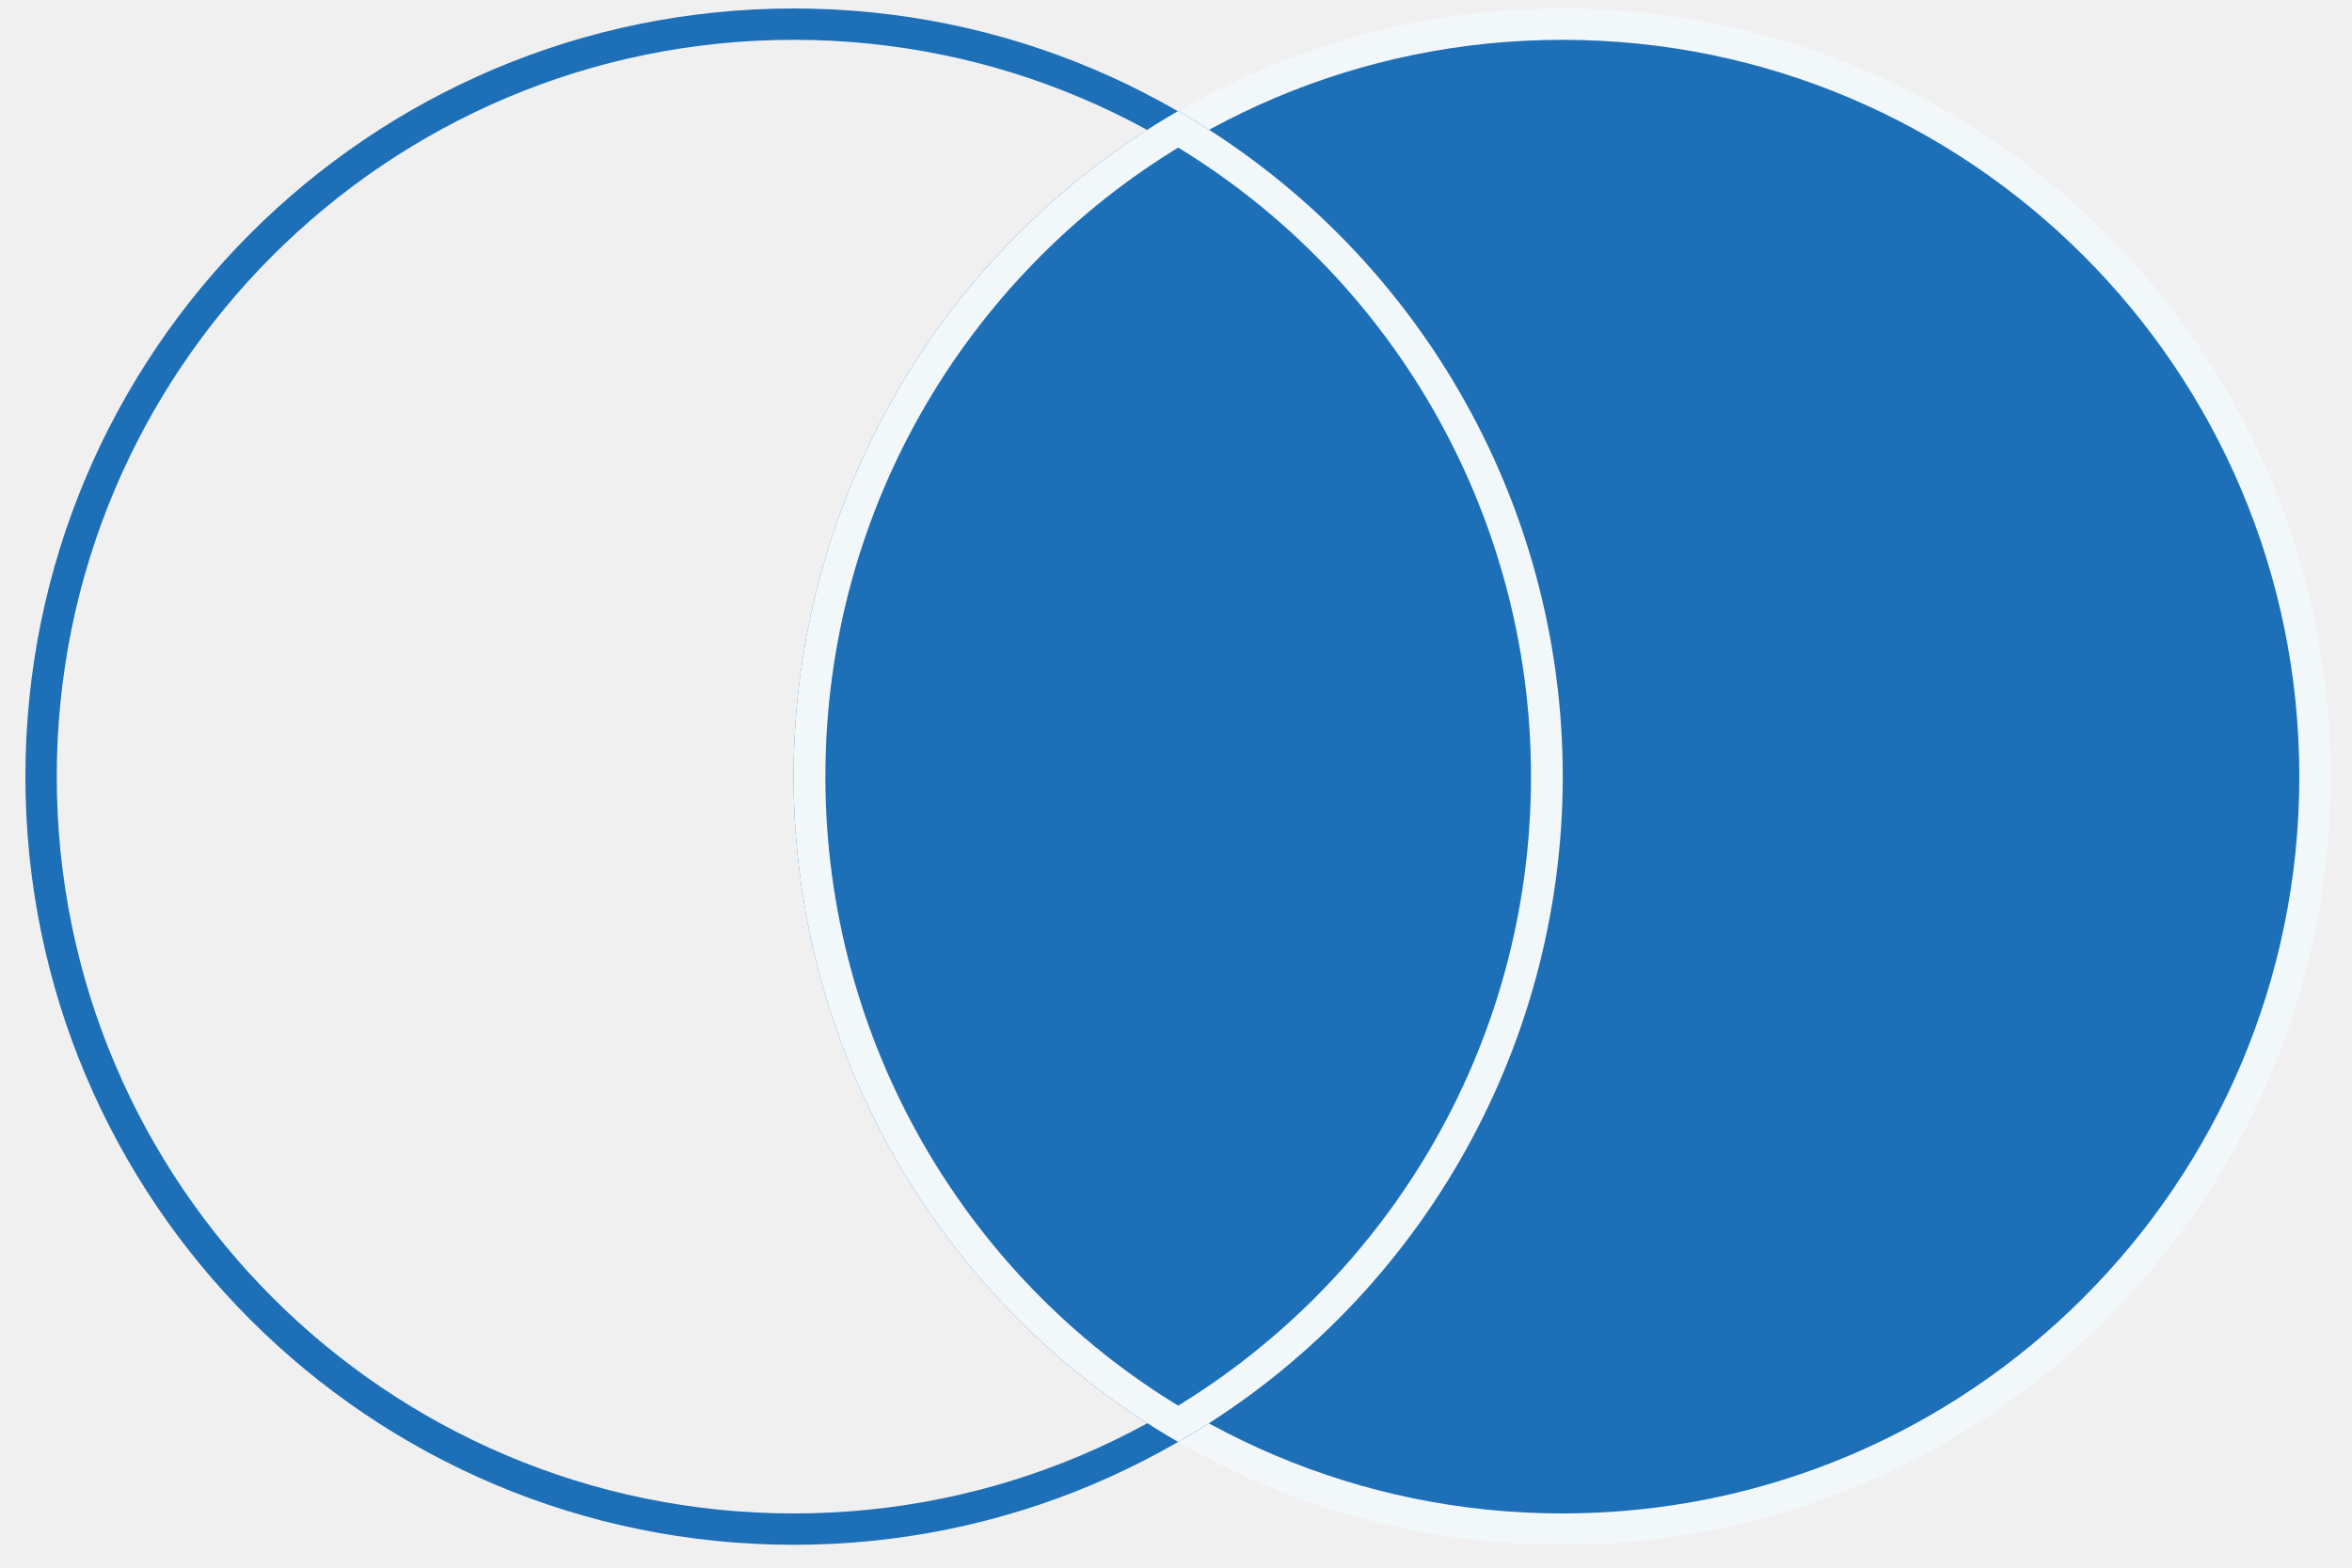
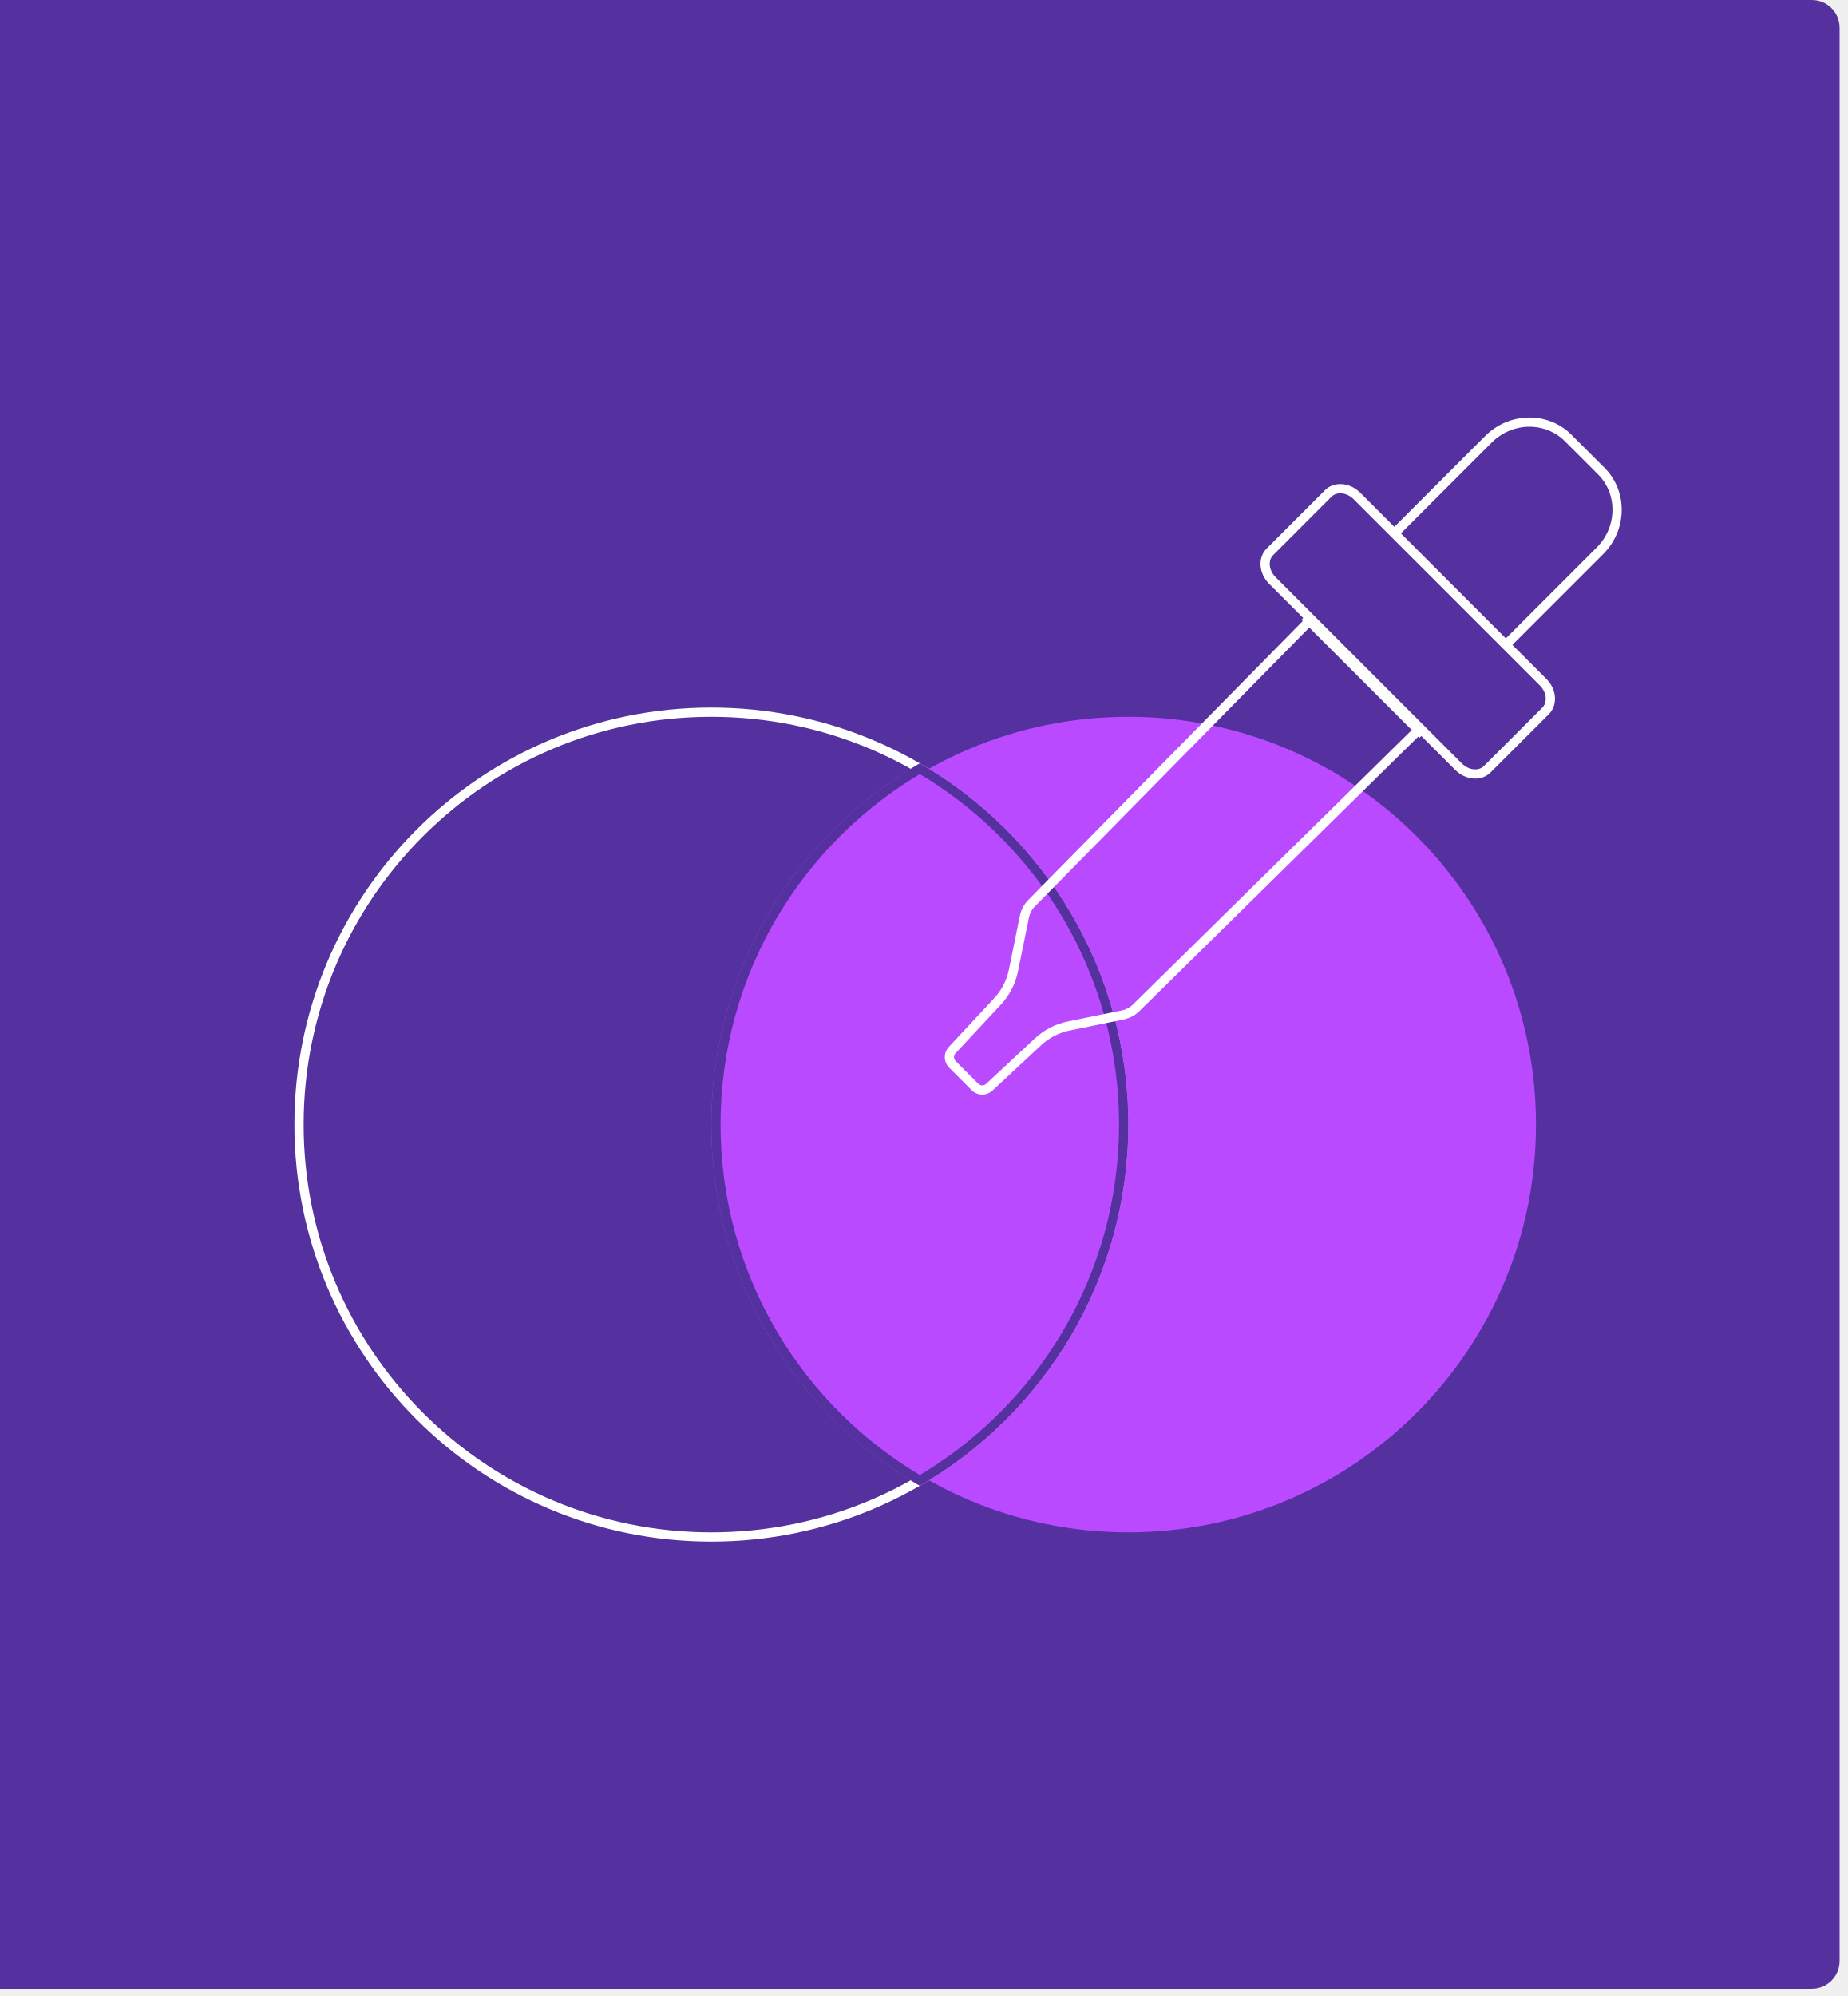
- <svg xmlns="http://www.w3.org/2000/svg" width="75" height="50" fill="none">
-   <circle cx="49.82" cy="24.77" r="24" fill="#1D70B8" stroke="#F2F7FA" />
-   <circle cx="25.31" cy="24.77" r="24" stroke="#1D70B8" />
-   <mask id="a" fill="#fff">
-     <path d="M37.57 3.54a24.5 24.5 0 0 1 0 42.45 24.5 24.5 0 0 1 0-42.45Z" />
+ <svg xmlns="http://www.w3.org/2000/svg" width="200" height="216" viewBox="0 0 200 216" fill="none">
+   <path d="M0 0H196.107C197.764 0 199.107 1.343 199.107 3V212.22C199.107 213.877 197.764 215.22 196.107 215.22H0V0Z" fill="#54319F" />
+   <circle cx="122.118" cy="121.695" r="44.627" fill="#BA4AFF" stroke="#54319F" />
+   <circle cx="76.99" cy="121.696" r="44.627" stroke="white" />
+   <mask id="path-4-inside-1_1623_15051" fill="white">
+     <path d="M99.555 82.609C113.043 90.412 122.118 104.994 122.118 121.697C122.118 138.4 113.043 152.981 99.555 160.784C86.067 152.981 76.991 138.399 76.991 121.696C76.991 104.993 86.067 90.412 99.555 82.609Z" />
  </mask>
-   <path d="M37.57 3.54a24.5 24.5 0 0 1 0 42.45 24.5 24.5 0 0 1 0-42.45Z" fill="#1D70B8" />
-   <path d="m37.57 3.54.5-.86-.5-.3-.5.3.5.86Zm12.25 21.23h1-1ZM37.57 45.99l-.5.87.5.29.5-.3-.5-.86ZM25.32 24.77h-1 1ZM37.57 3.54l-.5.87a23.5 23.5 0 0 1 11.75 20.36h2a25.5 25.5 0 0 0-12.75-22.1l-.5.87Zm12.25 21.23h-1c0 8.7-4.73 16.29-11.75 20.36l.5.86.5.87a25.5 25.5 0 0 0 12.75-22.1h-1ZM37.57 45.99l.5-.86a23.5 23.5 0 0 1-11.75-20.36h-2a25.5 25.5 0 0 0 12.75 22.09l.5-.87ZM25.32 24.77h1c0-8.7 4.72-16.3 11.75-20.36l-.5-.87-.5-.86a25.5 25.5 0 0 0-12.75 22.09h1Z" fill="#F2F7FA" mask="url(#a)" />
+   <path d="M99.555 82.609C113.043 90.412 122.118 104.994 122.118 121.697C122.118 138.4 113.043 152.981 99.555 160.784C86.067 152.981 76.991 138.399 76.991 121.696C76.991 104.993 86.067 90.412 99.555 82.609Z" fill="#BA4AFF" />
+   <path d="M99.555 82.609L100.055 81.743L99.555 81.454L99.054 81.743L99.555 82.609ZM122.118 121.697L123.118 121.697V121.697H122.118ZM99.555 160.784L99.054 161.649L99.555 161.939L100.055 161.649L99.555 160.784ZM76.991 121.696L75.991 121.696V121.696H76.991ZM99.555 82.609L99.054 83.475C112.246 91.106 121.118 105.365 121.118 121.697H122.118H123.118C123.118 104.622 113.84 89.717 100.055 81.743L99.555 82.609ZM122.118 121.697L121.118 121.697C121.118 138.028 112.246 152.287 99.054 159.918L99.555 160.784L100.055 161.649C113.84 153.675 123.118 138.771 123.118 121.697L122.118 121.697ZM99.555 160.784L100.055 159.918C86.864 152.287 77.991 138.027 77.991 121.696H76.991H75.991C75.991 138.77 85.27 153.675 99.054 161.649L99.555 160.784ZM76.991 121.696L77.991 121.696C77.991 105.365 86.864 91.106 100.055 83.475L99.555 82.609L99.054 81.743C85.27 89.717 75.991 104.622 75.991 121.696L76.991 121.696Z" fill="#54319F" mask="url(#path-4-inside-1_1623_15051)" />
+   <path d="M173.313 50.983L169.722 47.392C167.394 45.064 163.527 45.11 161.096 47.542L141.571 67.066L153.639 79.134L173.163 59.609C175.595 57.178 175.641 53.311 173.313 50.983Z" stroke="white" />
+   <path fill-rule="evenodd" clip-rule="evenodd" d="M153.63 78.886L138.301 93.974L130.637 101.518L122.972 109.062C122.576 109.451 122.073 109.721 121.521 109.835L121.519 109.836L115.684 111.024C114.418 111.283 113.245 111.888 112.302 112.783L109.691 115.215L107.08 117.647L107.073 117.653C106.639 118.065 105.956 118.057 105.532 117.633L103.079 115.18C102.656 114.757 102.648 114.072 103.059 113.639L103.065 113.632L105.497 111.021L107.929 108.41C108.824 107.467 109.429 106.294 109.688 105.028L110.877 99.189C110.989 98.644 111.256 98.14 111.65 97.74L141.826 67.082L147.728 72.984L153.63 78.886Z" stroke="white" stroke-miterlimit="10" />
+   <path d="M167.008 73.813L146.873 53.678C145.884 52.689 144.5 52.661 143.773 53.387L137.433 59.728C136.706 60.455 136.734 61.838 137.723 62.828L157.858 82.963C158.848 83.952 160.232 83.981 160.959 83.254L167.299 76.914C168.026 76.187 167.997 74.803 167.008 73.813Z" fill="#54319F" stroke="white" />
</svg>
